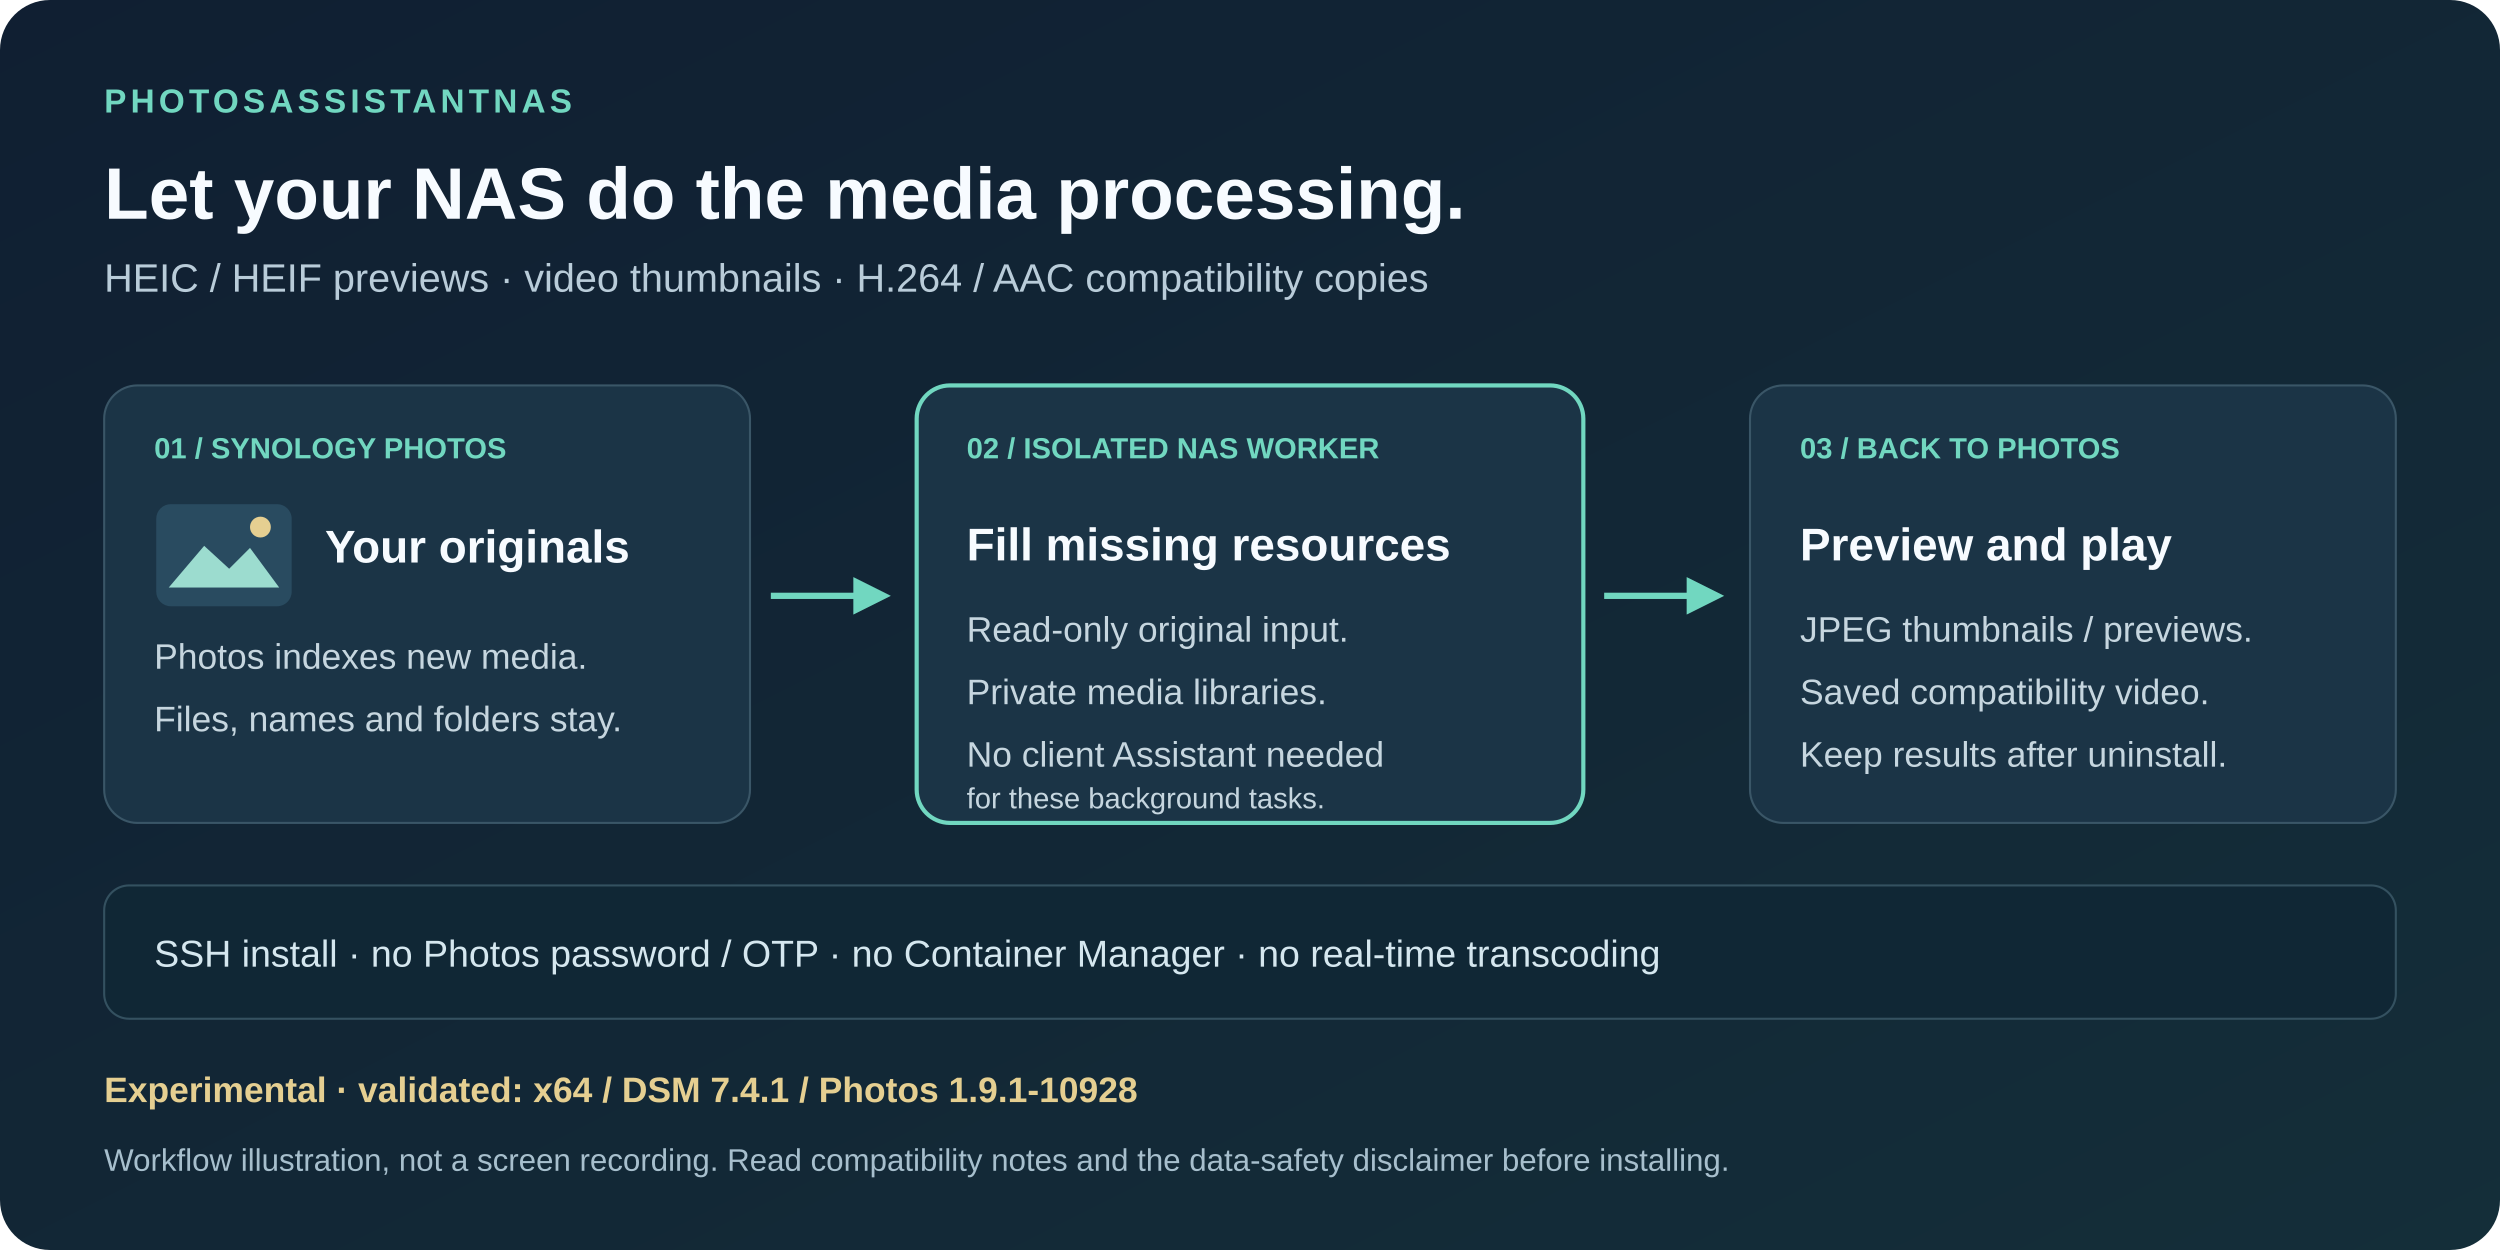
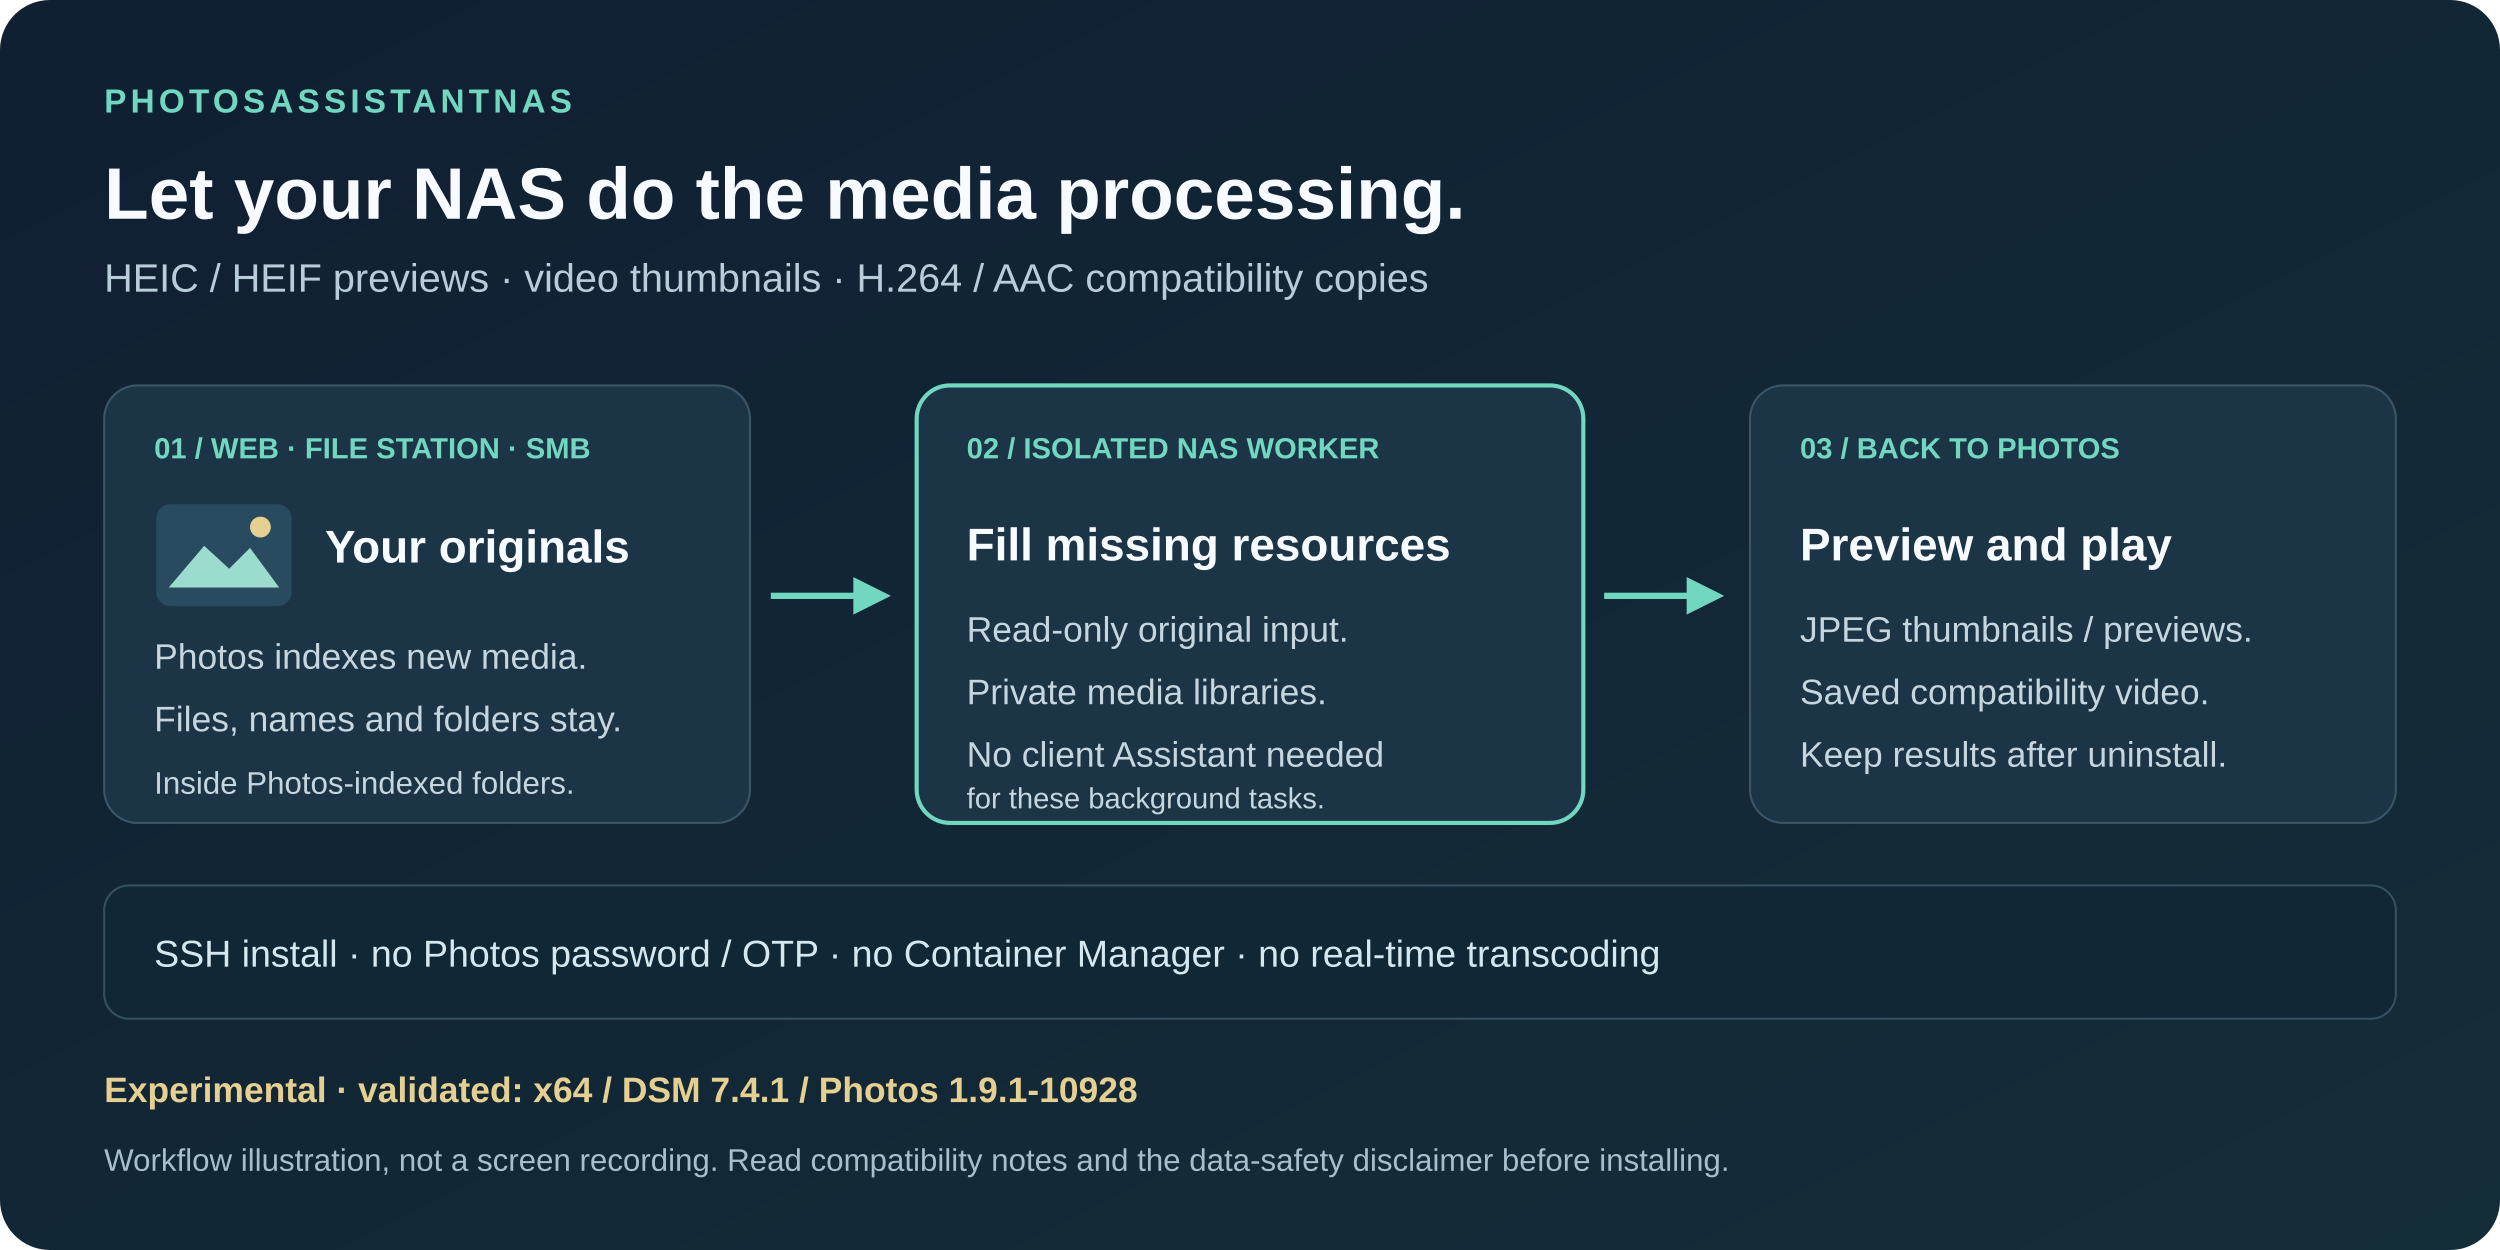
<svg xmlns="http://www.w3.org/2000/svg" width="1200" height="600" viewBox="0 0 1200 600" role="img" aria-labelledby="title desc">
  <defs>
    <linearGradient id="bg" x2="1" y2="1">
      <stop stop-color="#101f32" />
      <stop offset="1" stop-color="#142e39" />
    </linearGradient>
    <marker id="arrow" viewBox="0 0 10 10" refX="8" refY="5" markerWidth="6" markerHeight="6" orient="auto-start-reverse">
      <path d="M 0 0 L 10 5 L 0 10 z" fill="#71d7c0" />
    </marker>
  </defs>
  <rect width="1200" height="600" rx="24" fill="url(#bg)" />
  <g font-family="Arial, Helvetica, sans-serif">
    <text x="50" y="54" fill="#71d7c0" font-size="16" font-weight="700" letter-spacing="2">PHOTOSASSISTANTNAS</text>
    <text x="50" y="105" fill="#f7fbff" font-size="35" font-weight="700">Let your NAS do the media processing.</text>
    <text x="50" y="140" fill="#b9ccd9" font-size="19">HEIC / HEIF previews · video thumbnails · H.264 / AAC compatibility copies</text>
    <rect x="50" y="185" width="310" height="210" rx="16" fill="#1b3446" stroke="#3a5667" />
-     <text x="74" y="220" fill="#71d7c0" font-size="14" font-weight="700">01 / SYNOLOGY PHOTOS</text>
+     <text x="74" y="220" fill="#71d7c0" font-size="14" font-weight="700">01 / WEB · FILE STATION · SMB</text>
    <rect x="75" y="242" width="65" height="49" rx="7" fill="#294b60" />
    <path d="M81 282 L98 262 L110 273 L120 263 L134 282 Z" fill="#9cdccf" />
    <circle cx="125" cy="253" r="5" fill="#e5cf91" />
    <text x="156" y="270" fill="#f7fbff" font-size="22" font-weight="700">Your originals</text>
    <text x="74" y="321" fill="#c6d6df" font-size="17">Photos indexes new media.</text>
    <text x="74" y="351" fill="#c6d6df" font-size="17">Files, names and folders stay.</text>
+     <text x="74" y="381" fill="#c6d6df" font-size="15">Inside Photos-indexed folders.</text>
    <path d="M370 286 H424" stroke="#71d7c0" stroke-width="3" marker-end="url(#arrow)" />
    <rect x="440" y="185" width="320" height="210" rx="16" fill="#1b3446" stroke="#71d7c0" stroke-width="2" />
    <text x="464" y="220" fill="#71d7c0" font-size="14" font-weight="700">02 / ISOLATED NAS WORKER</text>
    <text x="464" y="269" fill="#f7fbff" font-size="22" font-weight="700">Fill missing resources</text>
    <text x="464" y="308" fill="#c6d6df" font-size="17">Read-only original input.</text>
    <text x="464" y="338" fill="#c6d6df" font-size="17">Private media libraries.</text>
    <text x="464" y="368" fill="#c6d6df" font-size="17">No client Assistant needed</text>
    <text x="464" y="388" fill="#c6d6df" font-size="14">for these background tasks.</text>
    <path d="M770 286 H824" stroke="#71d7c0" stroke-width="3" marker-end="url(#arrow)" />
    <rect x="840" y="185" width="310" height="210" rx="16" fill="#1b3446" stroke="#3a5667" />
    <text x="864" y="220" fill="#71d7c0" font-size="14" font-weight="700">03 / BACK TO PHOTOS</text>
    <text x="864" y="269" fill="#f7fbff" font-size="22" font-weight="700">Preview and play</text>
    <text x="864" y="308" fill="#c6d6df" font-size="17">JPEG thumbnails / previews.</text>
    <text x="864" y="338" fill="#c6d6df" font-size="17">Saved compatibility video.</text>
    <text x="864" y="368" fill="#c6d6df" font-size="17">Keep results after uninstall.</text>
    <rect x="50" y="425" width="1100" height="64" rx="12" fill="#102735" stroke="#345160" />
    <text x="74" y="464" fill="#d5e7ef" font-size="18">SSH install · no Photos password / OTP · no Container Manager · no real-time transcoding</text>
    <text x="50" y="529" fill="#e5cf91" font-size="17" font-weight="700">Experimental · validated: x64 / DSM 7.4.1 / Photos 1.9.1-10928</text>
    <text x="50" y="562" fill="#a7bfcd" font-size="15">Workflow illustration, not a screen recording. Read compatibility notes and the data-safety disclaimer before installing.</text>
  </g>
</svg>
